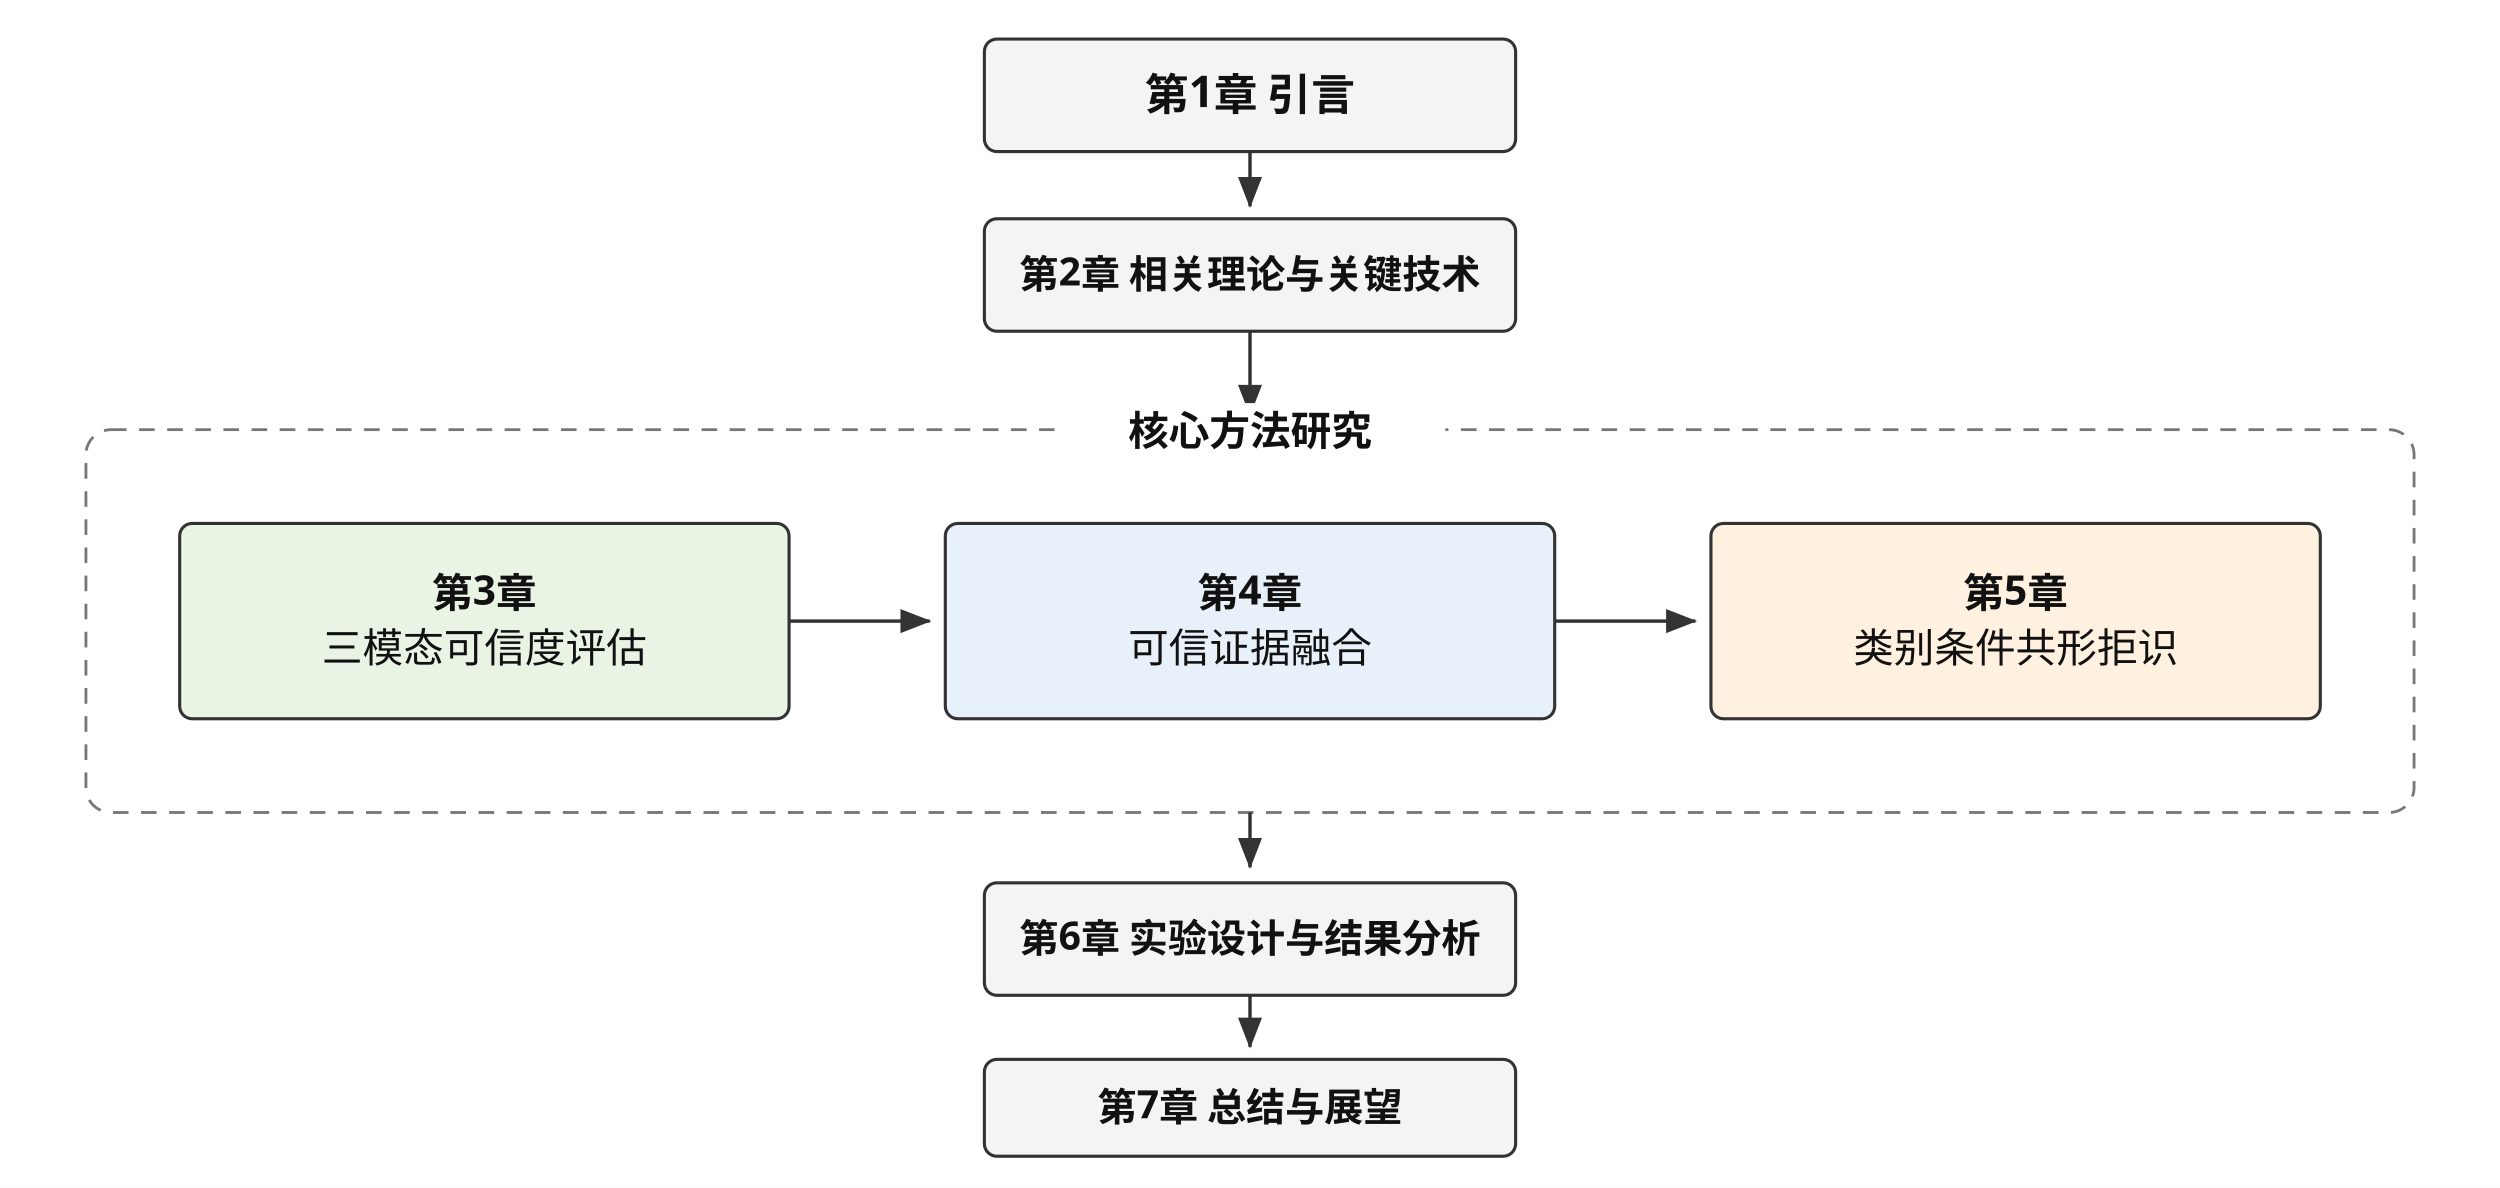
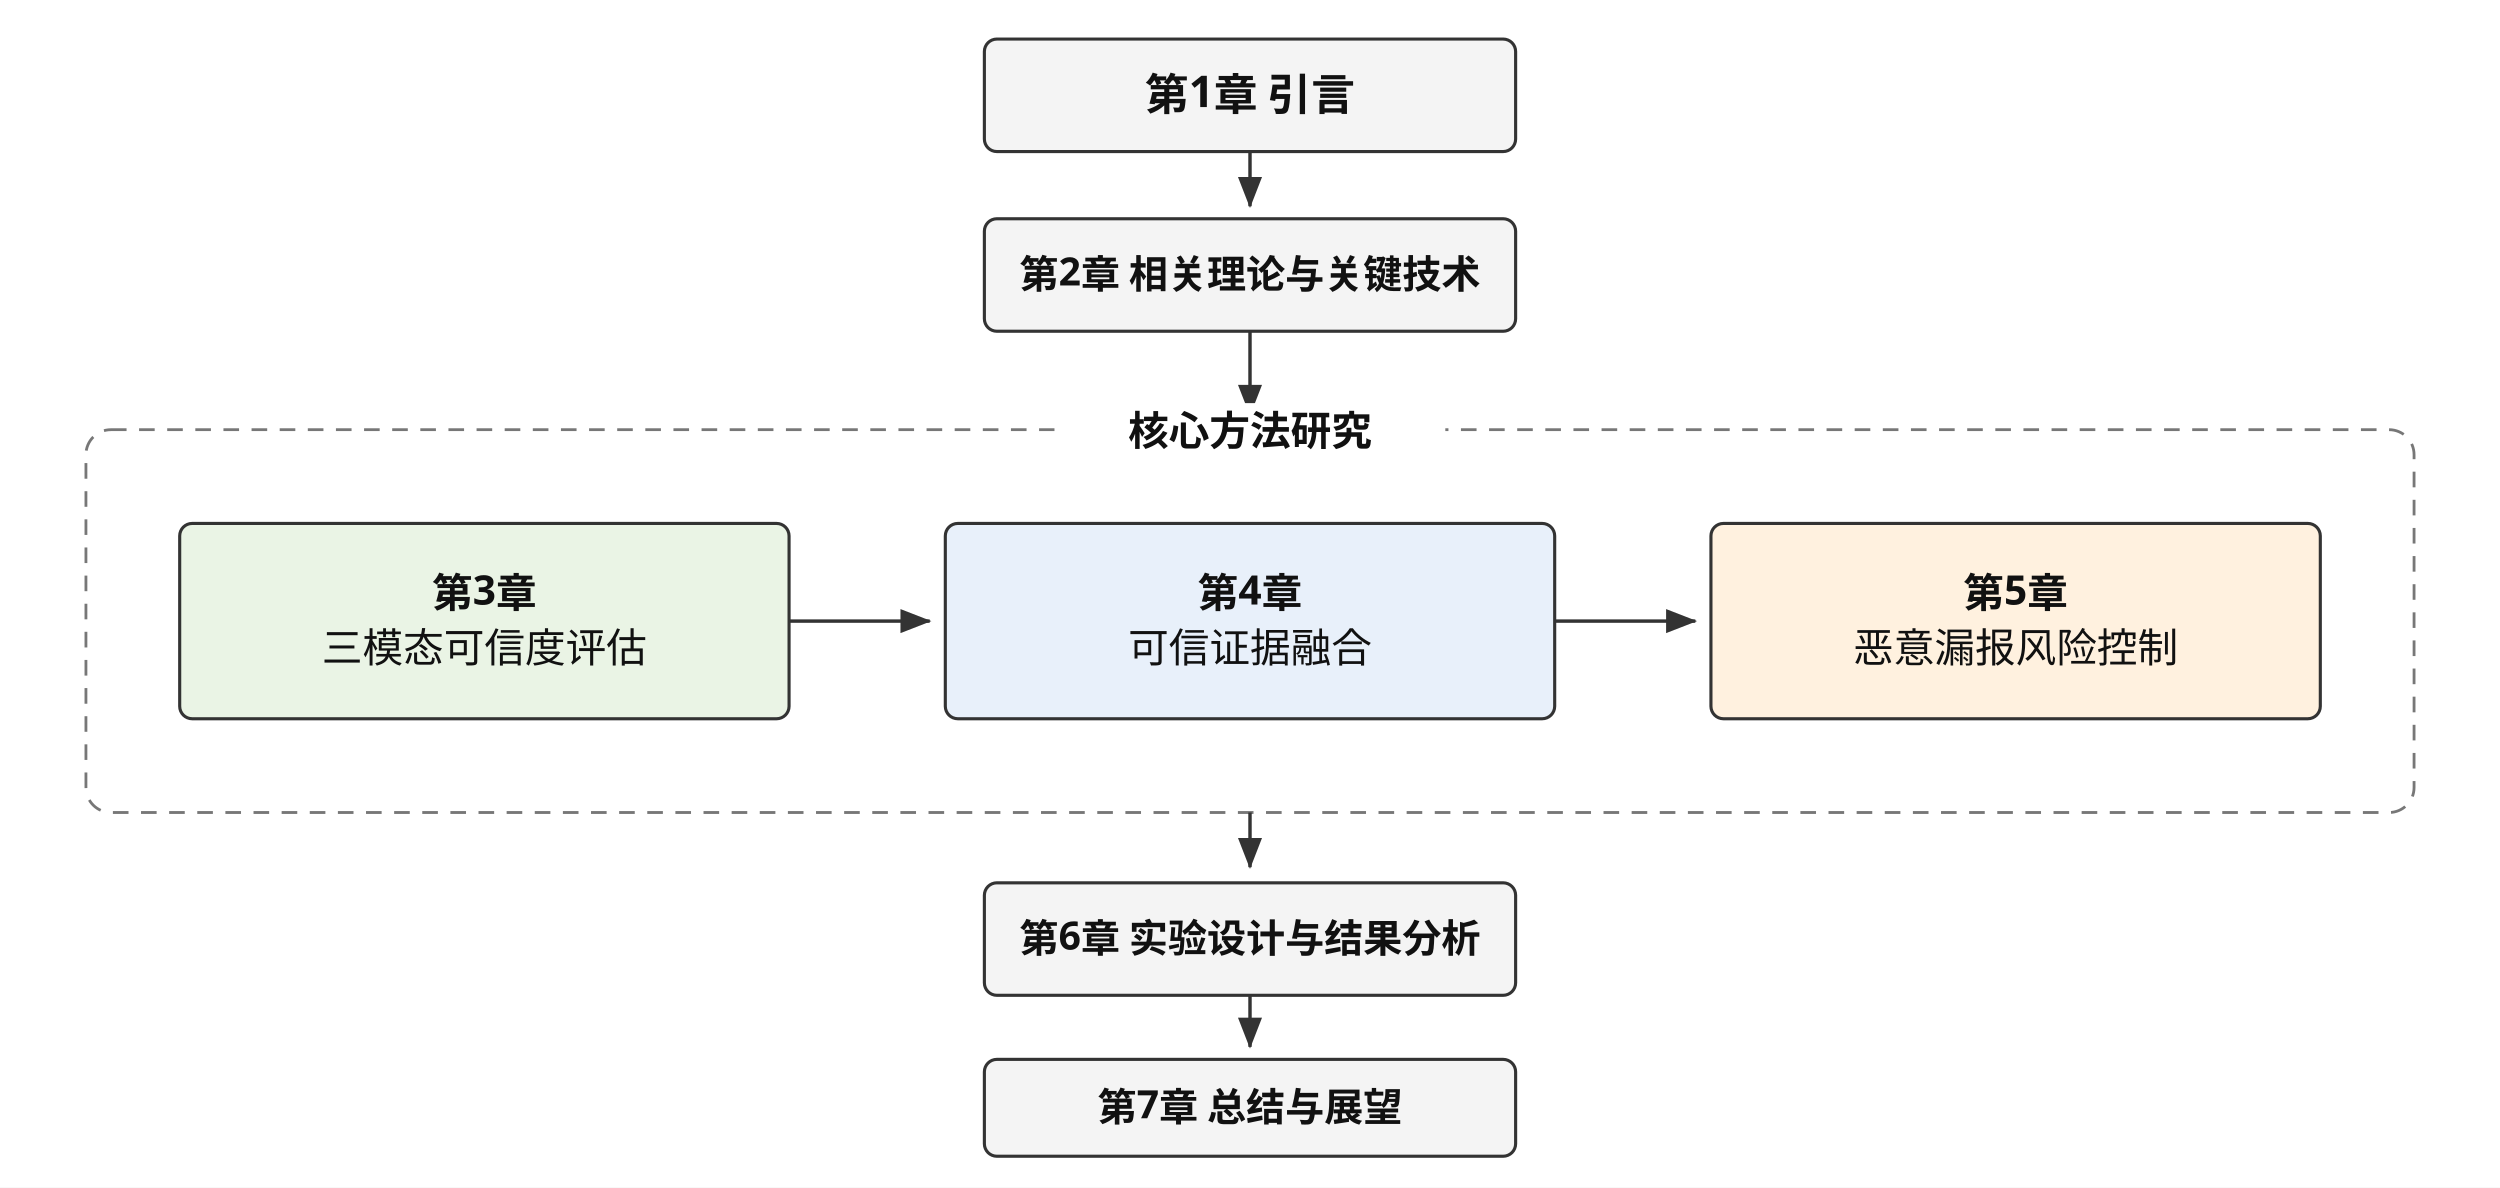
<svg xmlns="http://www.w3.org/2000/svg" width="1600" height="760" viewBox="0 0 1600 760">
  <defs>
    <marker id="arrow" markerWidth="10" markerHeight="10" refX="8.5" refY="3.5" orient="auto" markerUnits="strokeWidth">
      <path d="M0,0 L9,3.5 L0,7 Z" fill="#333333" />
    </marker>
  </defs>
  <rect width="100%" height="100%" fill="#FFFFFF" />
  <rect x="630" y="25" width="340" height="72" rx="8" fill="#F4F4F4" stroke="#333333" stroke-width="2" />
  <text x="800.0" y="70.52" text-anchor="middle" font-family="SimSun, 'Microsoft YaHei', sans-serif" font-size="28" font-weight="600" fill="#111111">第1章  引言</text>
  <line x1="800" y1="97" x2="800" y2="132" stroke="#333333" stroke-width="2.2" marker-end="url(#arrow)" />
  <rect x="630" y="140" width="340" height="72" rx="8" fill="#F4F4F4" stroke="#333333" stroke-width="2" />
  <text x="800.0" y="184.5" text-anchor="middle" font-family="SimSun, 'Microsoft YaHei', sans-serif" font-size="25" font-weight="600" fill="#111111">第2章  相关理论与关键技术</text>
  <line x1="800" y1="212" x2="800" y2="265" stroke="#333333" stroke-width="2.2" marker-end="url(#arrow)" />
  <rect x="55" y="275" width="1490" height="245" rx="16" fill="#FFFFFF" stroke="#777777" stroke-width="1.8" stroke-dasharray="10 8" />
  <rect x="675" y="258" width="250" height="38" fill="#FFFFFF" />
  <text x="800" y="285" text-anchor="middle" font-family="SimSun, 'Microsoft YaHei', sans-serif" font-size="26" font-weight="600" fill="#111111">核心方法研究</text>
  <rect x="115" y="335" width="390" height="125" rx="8" fill="#EAF4E5" stroke="#333333" stroke-width="2" />
  <text x="310.0" y="388.79" text-anchor="middle" font-family="SimSun, 'Microsoft YaHei', sans-serif" font-size="26" font-weight="600" fill="#111111">第3章</text>
  <text x="310.0" y="423.89" text-anchor="middle" font-family="SimSun, 'Microsoft YaHei', sans-serif" font-size="26" font-weight="400" fill="#111111">三模态可信度评估</text>
  <rect x="605" y="335" width="390" height="125" rx="8" fill="#E8F0FA" stroke="#333333" stroke-width="2" />
  <text x="800.0" y="388.79" text-anchor="middle" font-family="SimSun, 'Microsoft YaHei', sans-serif" font-size="26" font-weight="600" fill="#111111">第4章</text>
  <text x="800.0" y="423.89" text-anchor="middle" font-family="SimSun, 'Microsoft YaHei', sans-serif" font-size="26" font-weight="400" fill="#111111">可信证据融合</text>
  <rect x="1095" y="335" width="390" height="125" rx="8" fill="#FFF1DF" stroke="#333333" stroke-width="2" />
  <text x="1290.0" y="388.79" text-anchor="middle" font-family="SimSun, 'Microsoft YaHei', sans-serif" font-size="26" font-weight="600" fill="#111111">第5章</text>
-   <text x="1290.0" y="423.89" text-anchor="middle" font-family="SimSun, 'Microsoft YaHei', sans-serif" font-size="26" font-weight="400" fill="#111111">类别条件共形拒识</text>
+   <text x="1290.0" y="423.89" text-anchor="middle" font-family="SimSun, 'Microsoft YaHei', sans-serif" font-size="26" font-weight="400" fill="#111111">恶意漏报风险控制</text>
  <line x1="505" y1="397.5" x2="595" y2="397.5" stroke="#333333" stroke-width="2.2" marker-end="url(#arrow)" />
  <line x1="995" y1="397.5" x2="1085" y2="397.5" stroke="#333333" stroke-width="2.2" marker-end="url(#arrow)" />
  <line x1="800" y1="520" x2="800" y2="555" stroke="#333333" stroke-width="2.2" marker-end="url(#arrow)" />
  <rect x="630" y="565" width="340" height="72" rx="8" fill="#F4F4F4" stroke="#333333" stroke-width="2" />
  <text x="800.0" y="609.5" text-anchor="middle" font-family="SimSun, 'Microsoft YaHei', sans-serif" font-size="25" font-weight="600" fill="#111111">第6章  实验设计与结果分析</text>
  <line x1="800" y1="637" x2="800" y2="670" stroke="#333333" stroke-width="2.2" marker-end="url(#arrow)" />
  <rect x="630" y="678" width="340" height="62" rx="8" fill="#F4F4F4" stroke="#333333" stroke-width="2" />
  <text x="800.0" y="717.5" text-anchor="middle" font-family="SimSun, 'Microsoft YaHei', sans-serif" font-size="25" font-weight="600" fill="#111111">第7章  总结与展望</text>
</svg>
